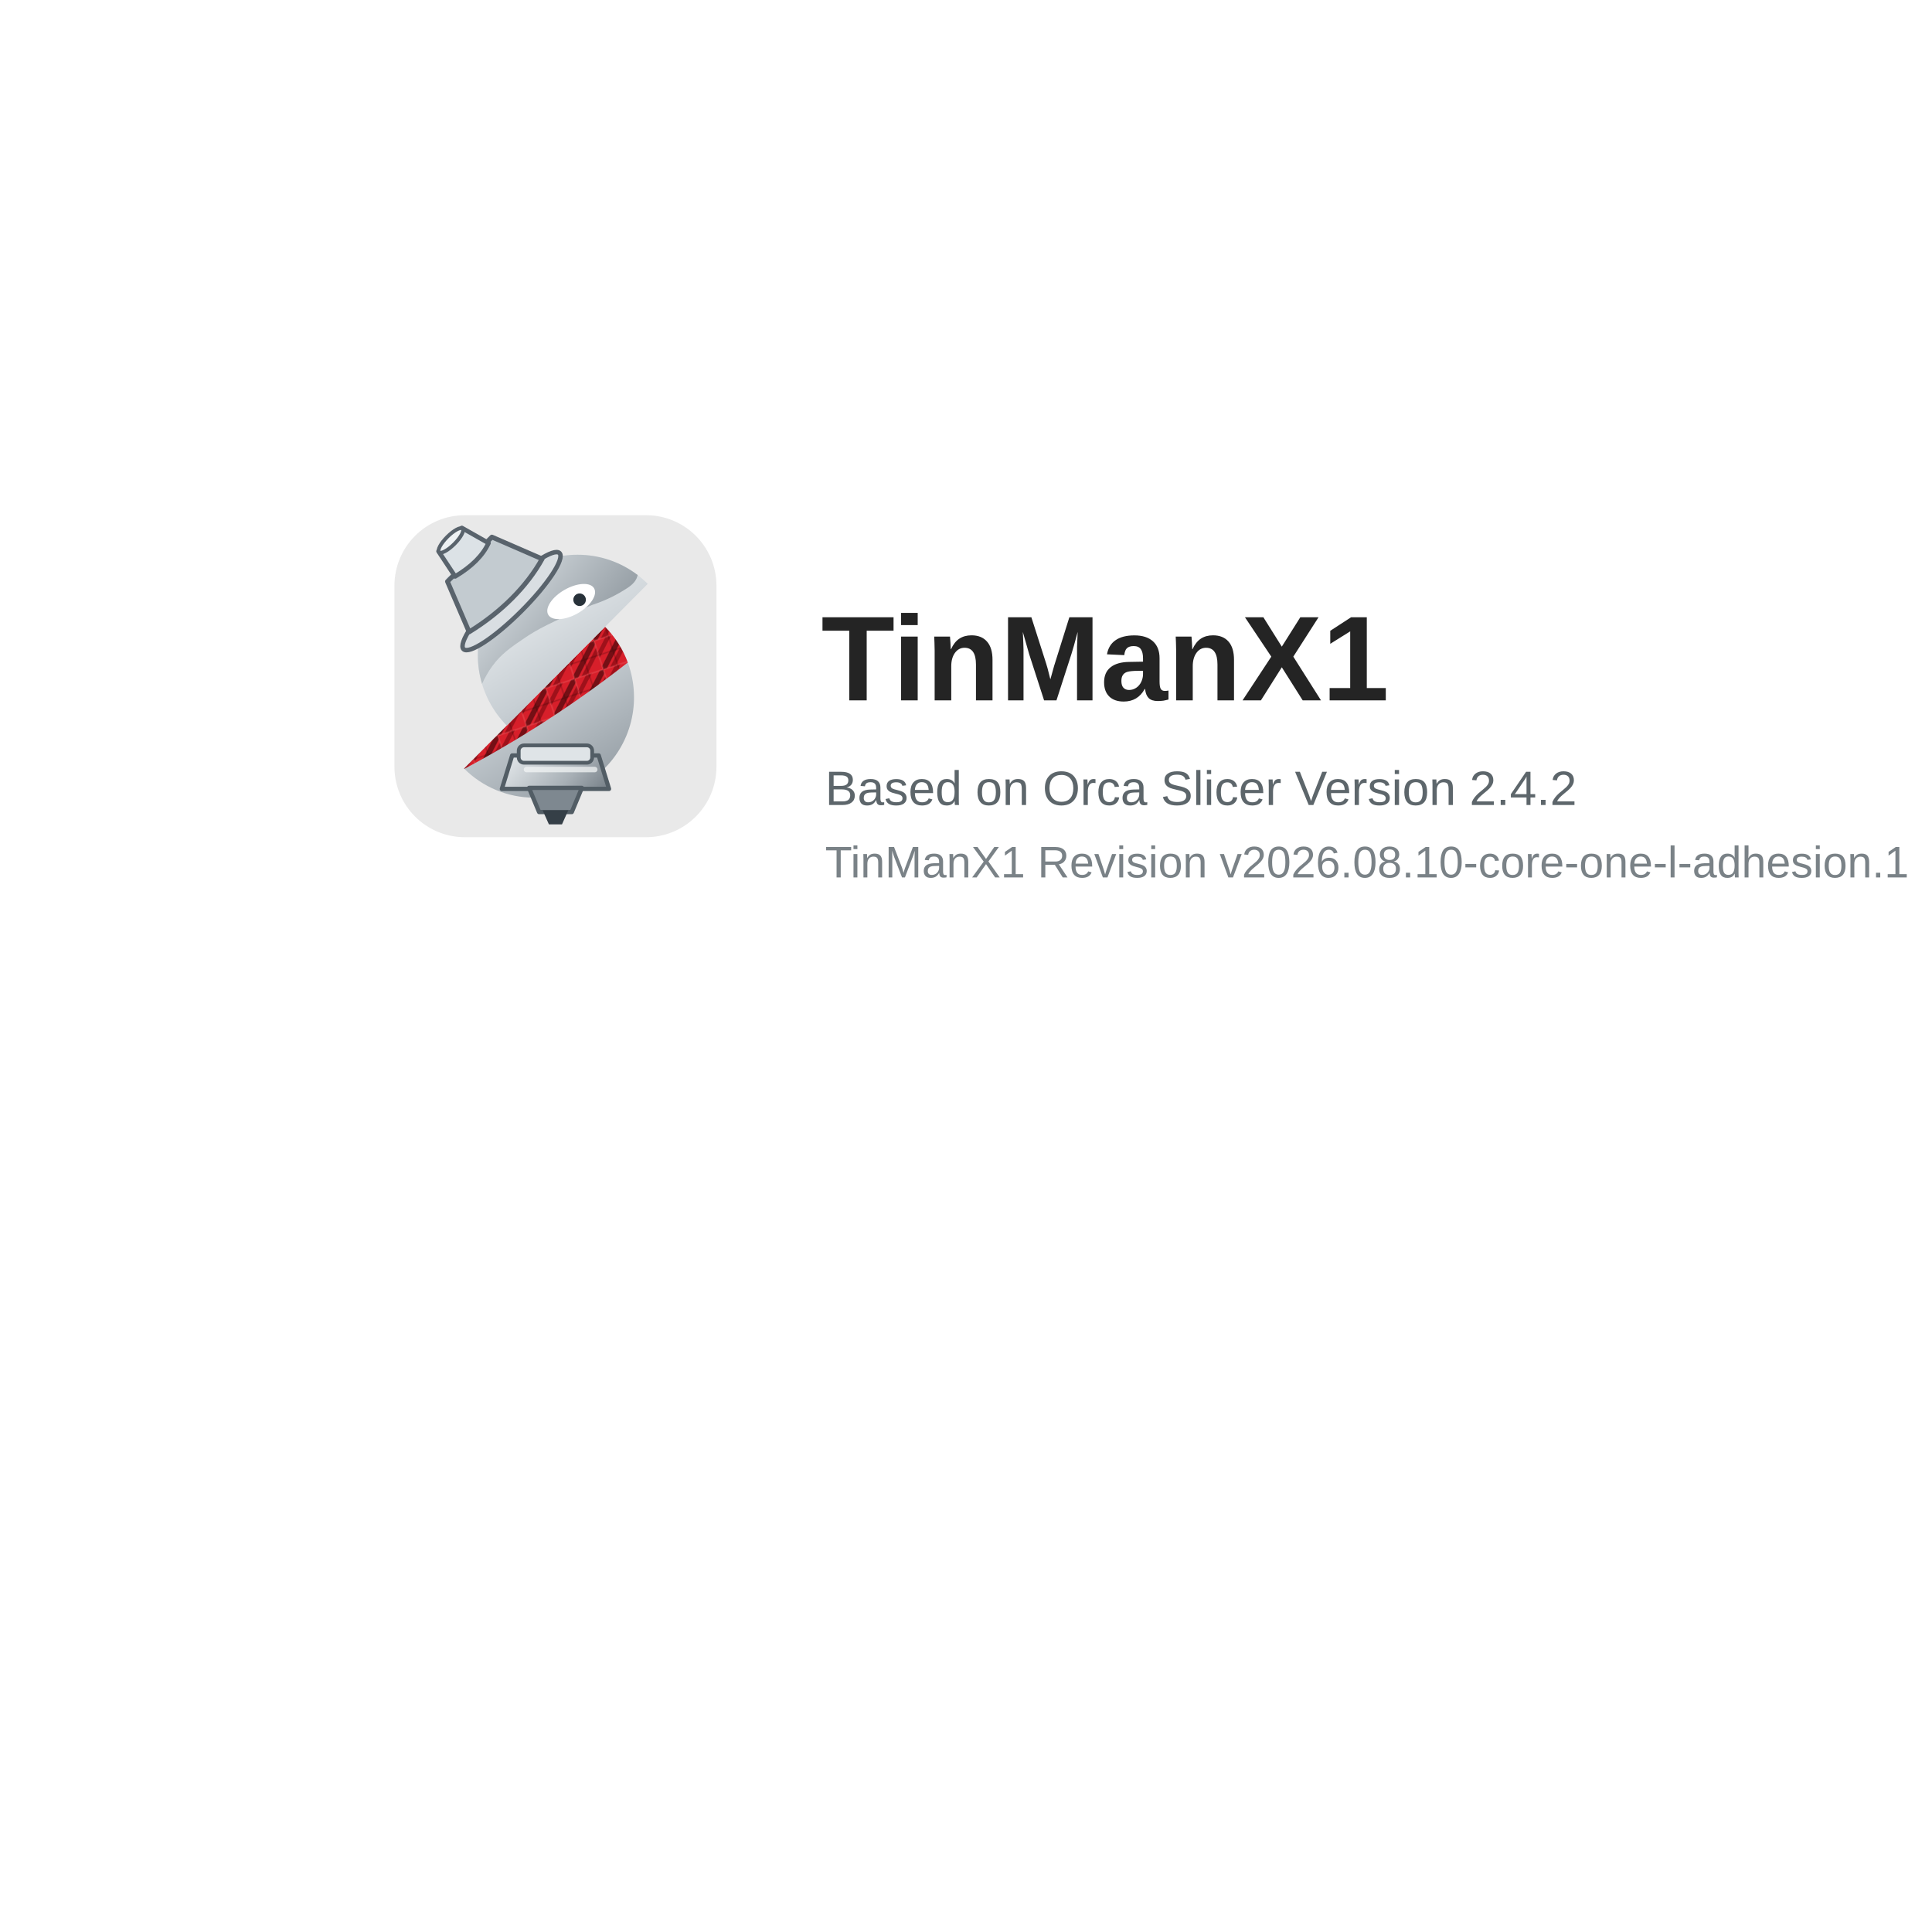
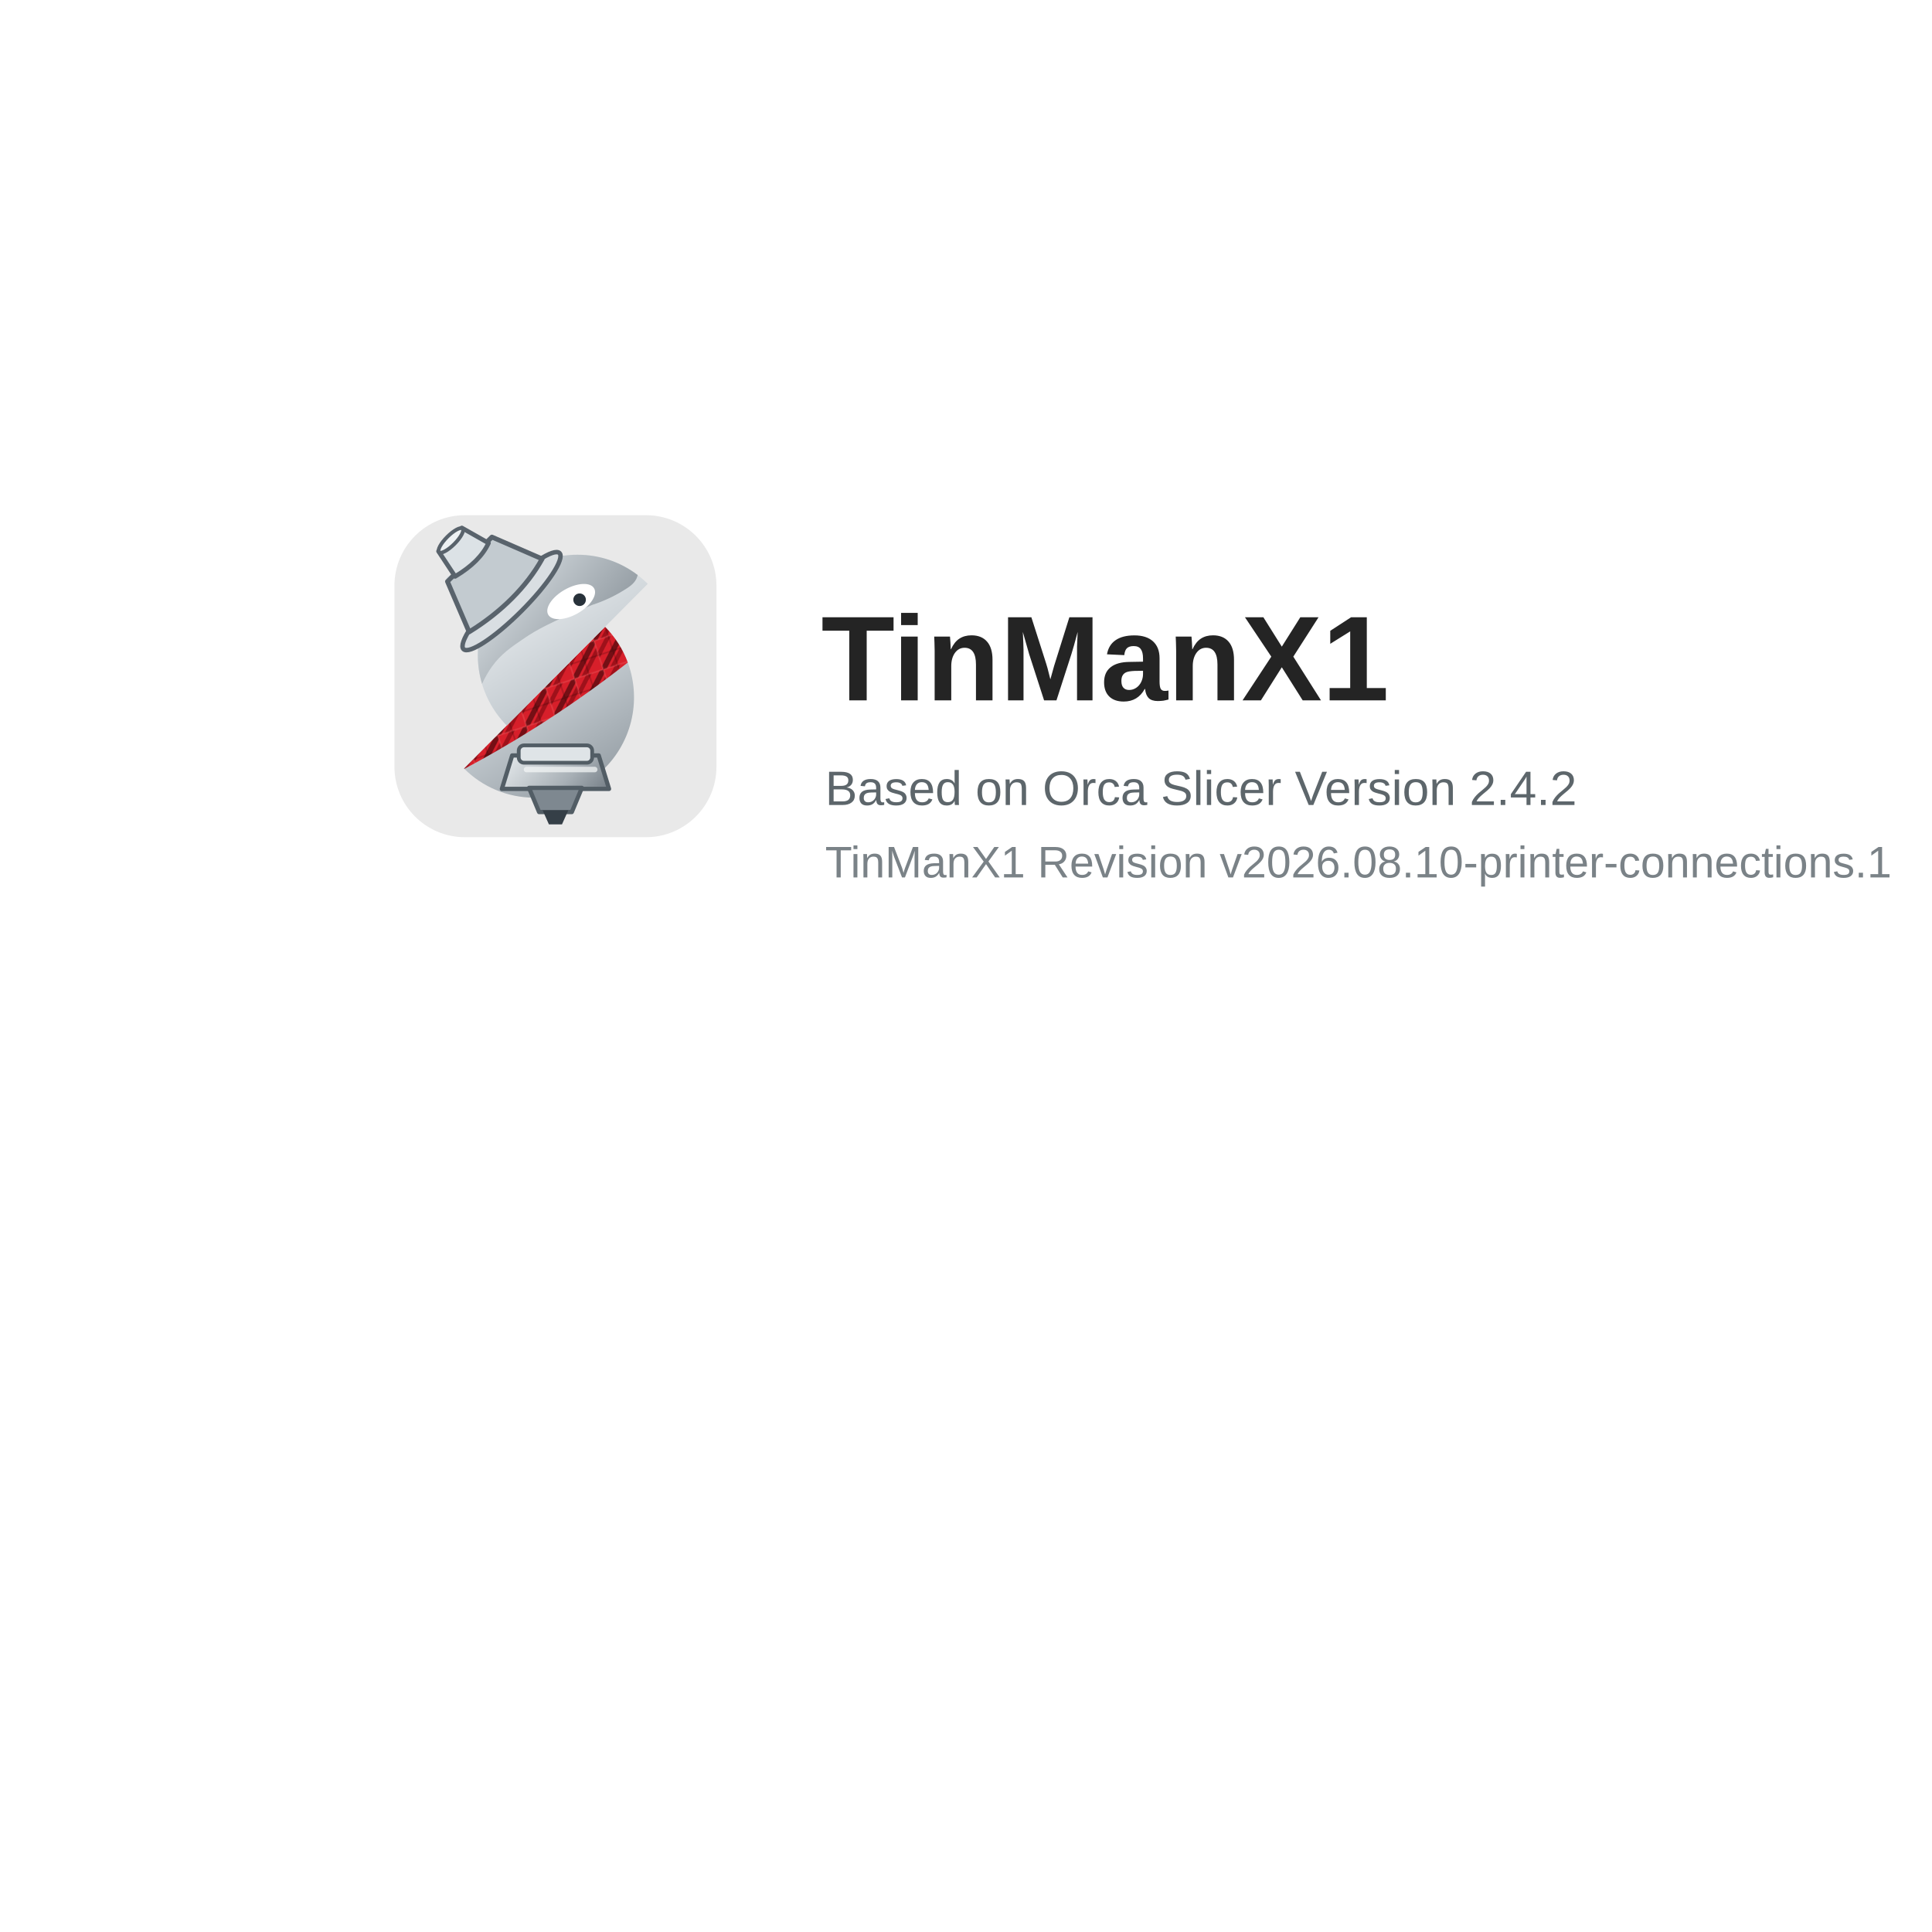
<svg xmlns="http://www.w3.org/2000/svg" width="480" height="480" viewBox="0 0 480 480">
  <defs>
    <linearGradient id="tmxSilver" x1="18" y1="8" x2="47" y2="55" gradientUnits="userSpaceOnUse">
      <stop offset="0" stop-color="#f7f9fa" />
      <stop offset=".52" stop-color="#c7ced3" />
      <stop offset="1" stop-color="#8d969d" />
    </linearGradient>
    <linearGradient id="tmxDarkSilver" x1="19" y1="10" x2="49" y2="35" gradientUnits="userSpaceOnUse">
      <stop offset="0" stop-color="#dce2e6" />
      <stop offset="1" stop-color="#6f7981" />
    </linearGradient>
    <linearGradient id="tmxNozzle" x1="24" y1="43" x2="43" y2="60" gradientUnits="userSpaceOnUse">
      <stop offset="0" stop-color="#eef2f4" />
      <stop offset=".55" stop-color="#a8b0b6" />
      <stop offset="1" stop-color="#59636c" />
    </linearGradient>
    <pattern id="tmxCarbonRed" width="6" height="6" patternUnits="userSpaceOnUse" patternTransform="rotate(-18)">
      <rect width="6" height="6" fill="#D71F2A" />
      <path d="M-2 1 1-2M0 6 6 0M5 8 8 5" fill="none" stroke="#250204" stroke-width="1.05" opacity=".55" />
      <path d="M-2 5 5-2M1 7 7 1" fill="none" stroke="#7c0810" stroke-width=".85" opacity=".62" />
      <path d="M0 0h6v6h-6z" fill="none" stroke="#f06a70" stroke-width=".35" opacity=".28" />
      <path d="M0 3h6M3 0v6" fill="none" stroke="#180102" stroke-width=".28" opacity=".22" />
    </pattern>
  </defs>
  <rect width="480" height="480" fill="#ffffff" />
  <g transform="translate(98 128)">
    <g transform="scale(1.25)">
      <rect width="64" height="64" rx="14" fill="#e9e9e9" />
      <path d="M13.84,50.354a19.7,19.7,0,0,0,13.883,5.79A19.944,19.944,0,0,0,41.858,22.182Z" fill="url(#tmxSilver)" />
      <path d="M41.858,22.181,13.84,50.354l.061.059A220.548,220.548,0,0,0,46.378,29.277a19.964,19.964,0,0,0-4.52-7.1" fill="url(#tmxCarbonRed)" />
      <path d="M36.381,7.856A19.943,19.943,0,0,0,22.327,41.818L50.345,13.646a19.693,19.693,0,0,0-13.964-5.79" fill="url(#tmxSilver)" />
      <path d="M36.381,7.856A19.636,19.636,0,0,0,26.04,10.782a22.742,22.742,0,0,0-5.91-.745,23.084,23.084,0,0,0-9.477,2.124.632.632,0,0,0,.129,1.191,13.52,13.52,0,0,1,8.069,5.137A20.06,20.06,0,0,0,17.41,33.534a19.873,19.873,0,0,1,2-3.488c1.819-2.5,3.743-3.8,6.585-5.723,2.093-1.416,5-3.077,13.359-6.512a28.421,28.421,0,0,0,6.12-2.821c1.4-.831,2.461-1.615,2.8-2.842.024-.086.045-.172.065-.256A19.655,19.655,0,0,0,36.381,7.856" fill="url(#tmxDarkSilver)" />
      <path d="M39.69,14.551c.727,1.285-.728,3.495-3.249,4.937s-5.154,1.569-5.88.284.727-3.495,3.248-4.937,5.154-1.569,5.881-.284" fill="#fff" />
      <circle cx="36.8" cy="16.8" r="1.25" fill="#28323a" />
      <g transform="translate(-17 1) rotate(-45 34.2 12.5) scale(1.05)">
        <ellipse cx="34.25" cy="18.4" rx="12.85" ry="2.65" fill="#d9dee2" stroke="#59636c" stroke-width=".85" />
        <path d="M28.3,7.2h11.9l3.8,9.65c-5.75,1.65-12.65,1.65-19.55,0Z" fill="#c3cbd0" stroke="#59636c" stroke-width=".9" stroke-linejoin="round" />
        <path d="M31.15,1.95h6.25l1.55,5.6c-2.45.9-5.4.9-8.95,0Z" fill="#dce2e6" stroke="#59636c" stroke-width=".85" stroke-linejoin="round" />
        <ellipse cx="34.25" cy="2.15" rx="3.15" ry=".95" fill="#eef2f4" stroke="#59636c" stroke-width=".7" />
      </g>
      <path d="M23.4,47.75h17.2l2.05,6.65H21.35Z" fill="url(#tmxNozzle)" stroke="#525d65" stroke-width=".85" stroke-linejoin="round" />
      <path d="M26.75,54.2h10.5l-2,4.8h-6.5Z" fill="#7e8890" stroke="#525d65" stroke-width=".85" stroke-linejoin="round" />
      <path d="M29.45,58.65h5.1l-1.25,2.8h-2.6Z" fill="#353f47" />
      <rect x="24.7" y="45.75" width="14.6" height="3.45" rx="1.05" fill="#dfe4e7" stroke="#525d65" stroke-width=".75" />
      <path d="M26.25,50.55h13.55" fill="none" stroke="#f4f6f7" stroke-width="1.1" stroke-linecap="round" opacity=".72" />
    </g>
    <text x="106" y="46" font-family="Arial, Helvetica, sans-serif" font-size="30" font-weight="700" fill="#242424">TinManX1</text>
    <text x="107" y="72" font-family="Arial, Helvetica, sans-serif" font-size="12" fill="#5d666b">Based on Orca Slicer Version 2.4.2</text>
-     <text x="107" y="90" font-family="Arial, Helvetica, sans-serif" font-size="11" fill="#7a8287">TinManX1 Revision v2026.08.10-core-one-l-adhesion.1</text>
+     <text x="107" y="90" font-family="Arial, Helvetica, sans-serif" font-size="11" fill="#7a8287">TinManX1 Revision v2026.08.10-printer-connections.1</text>
  </g>
</svg>
